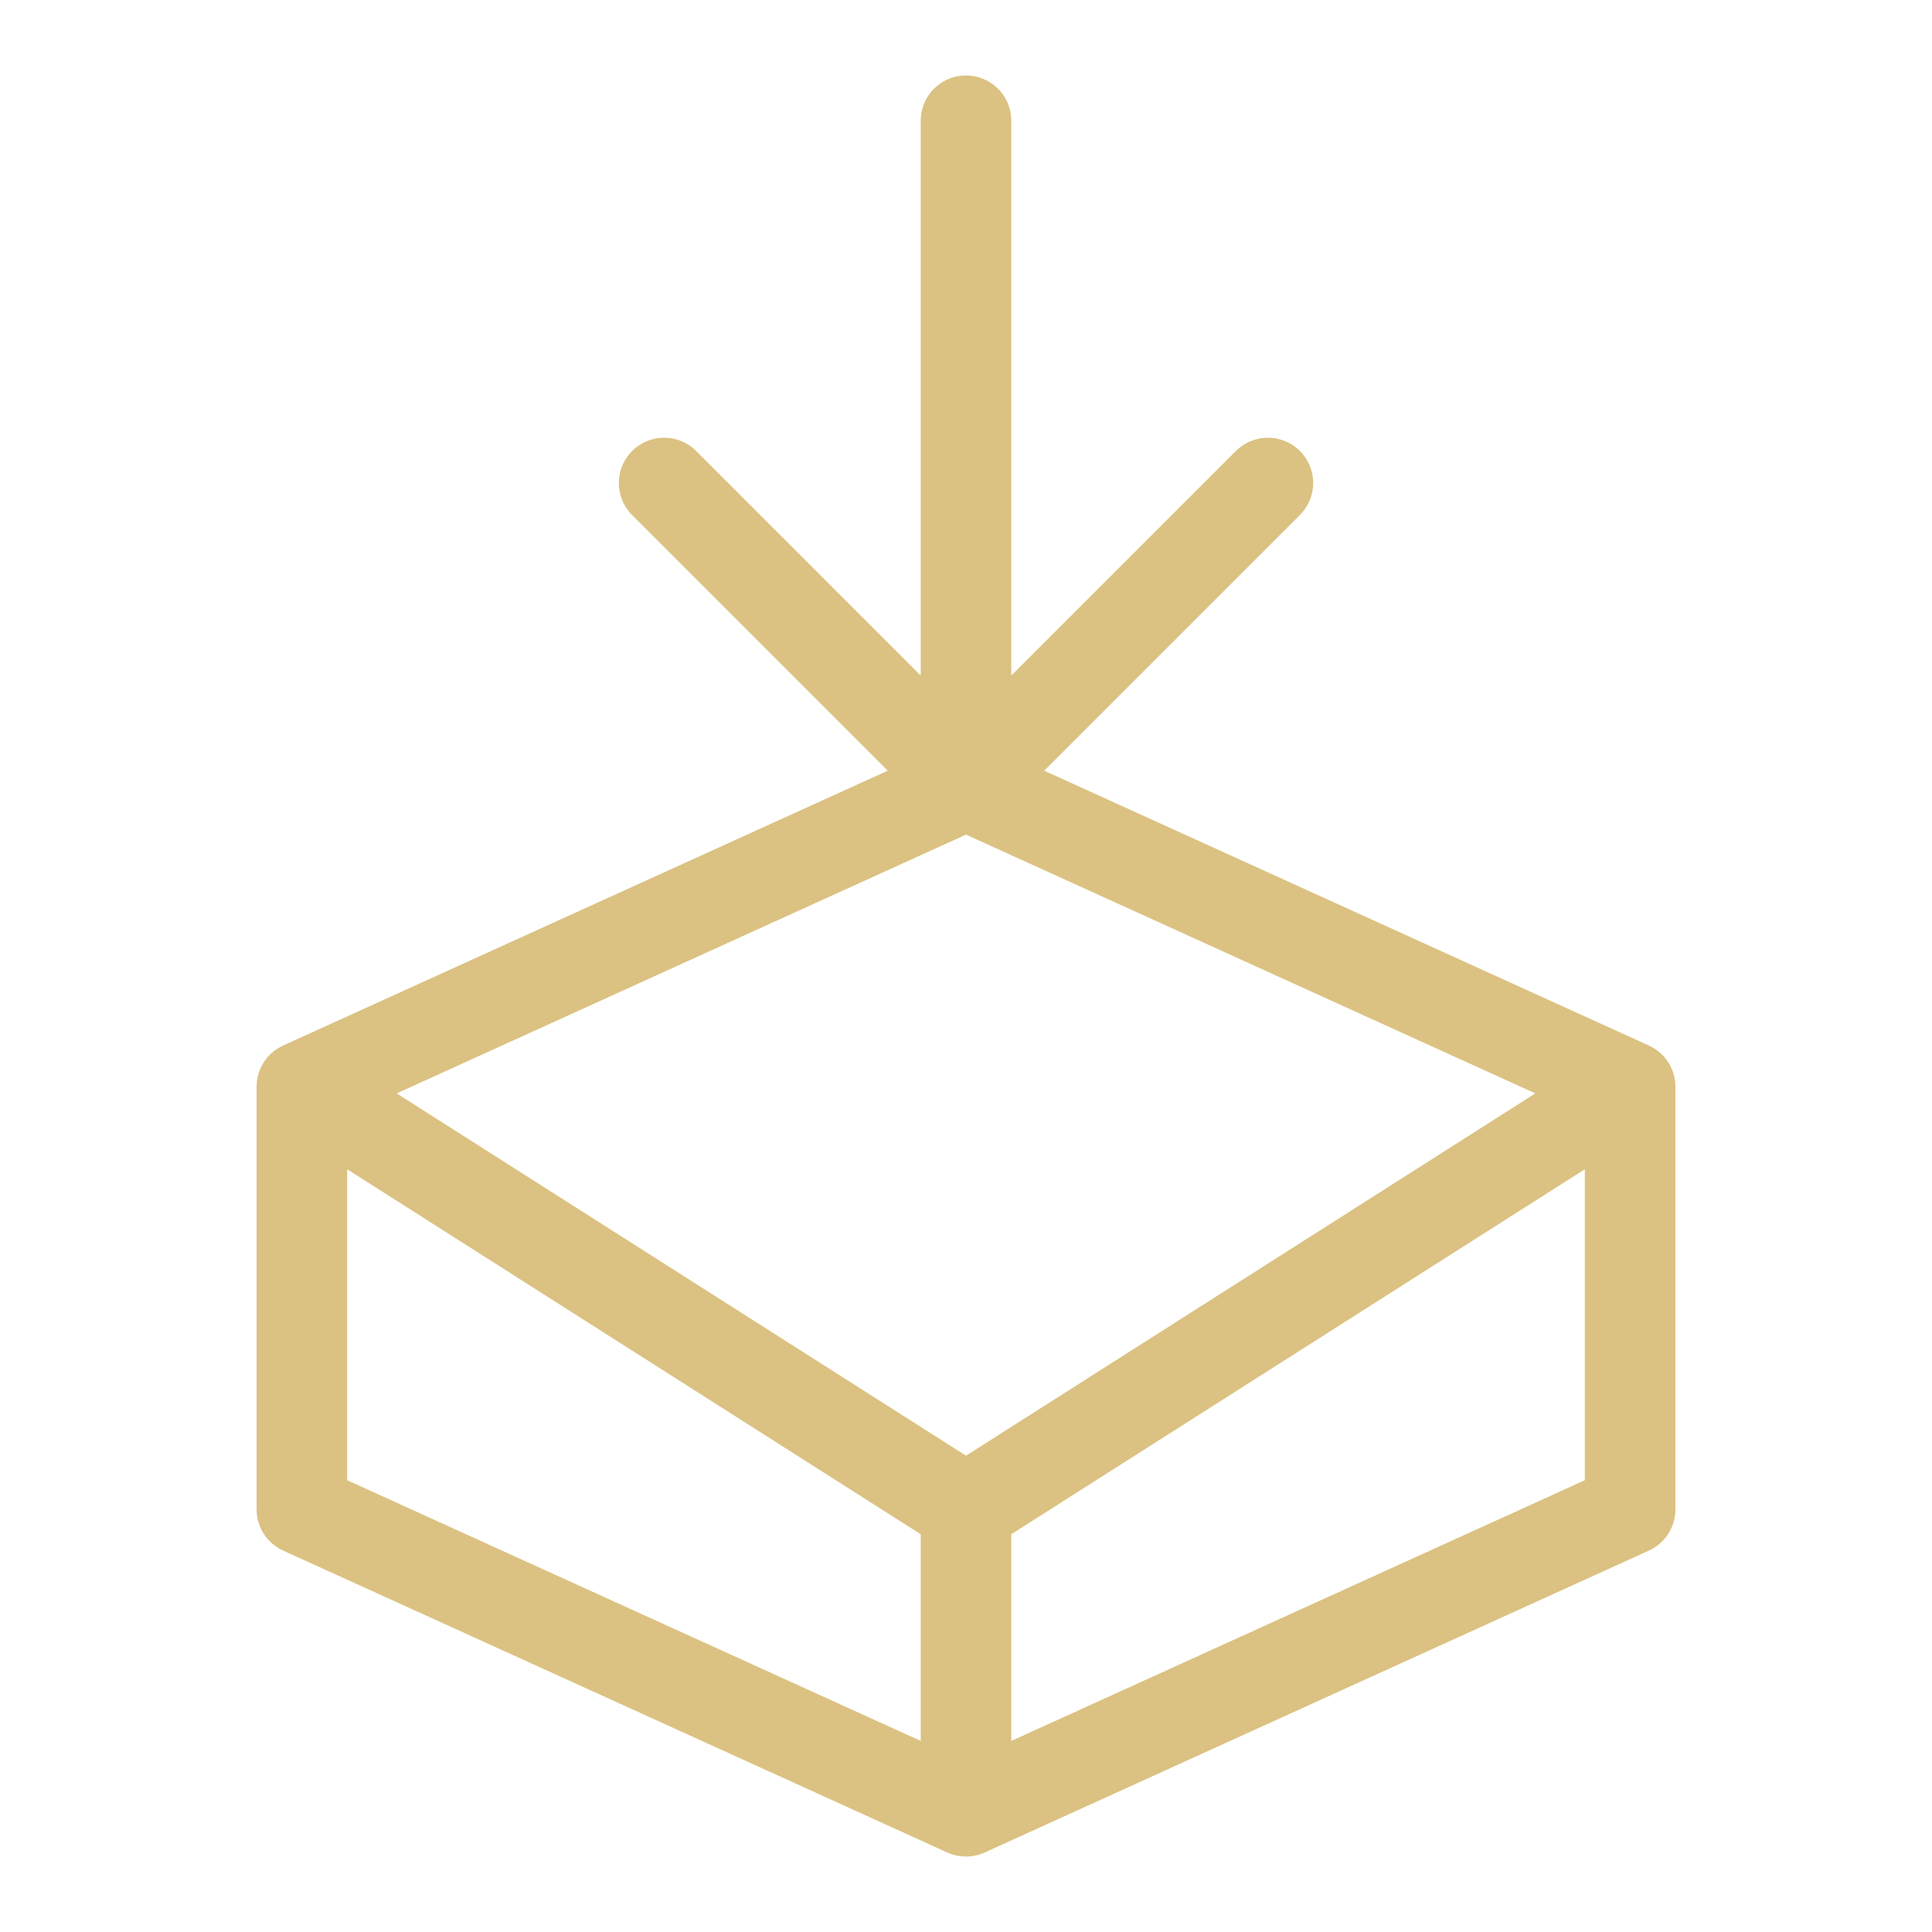
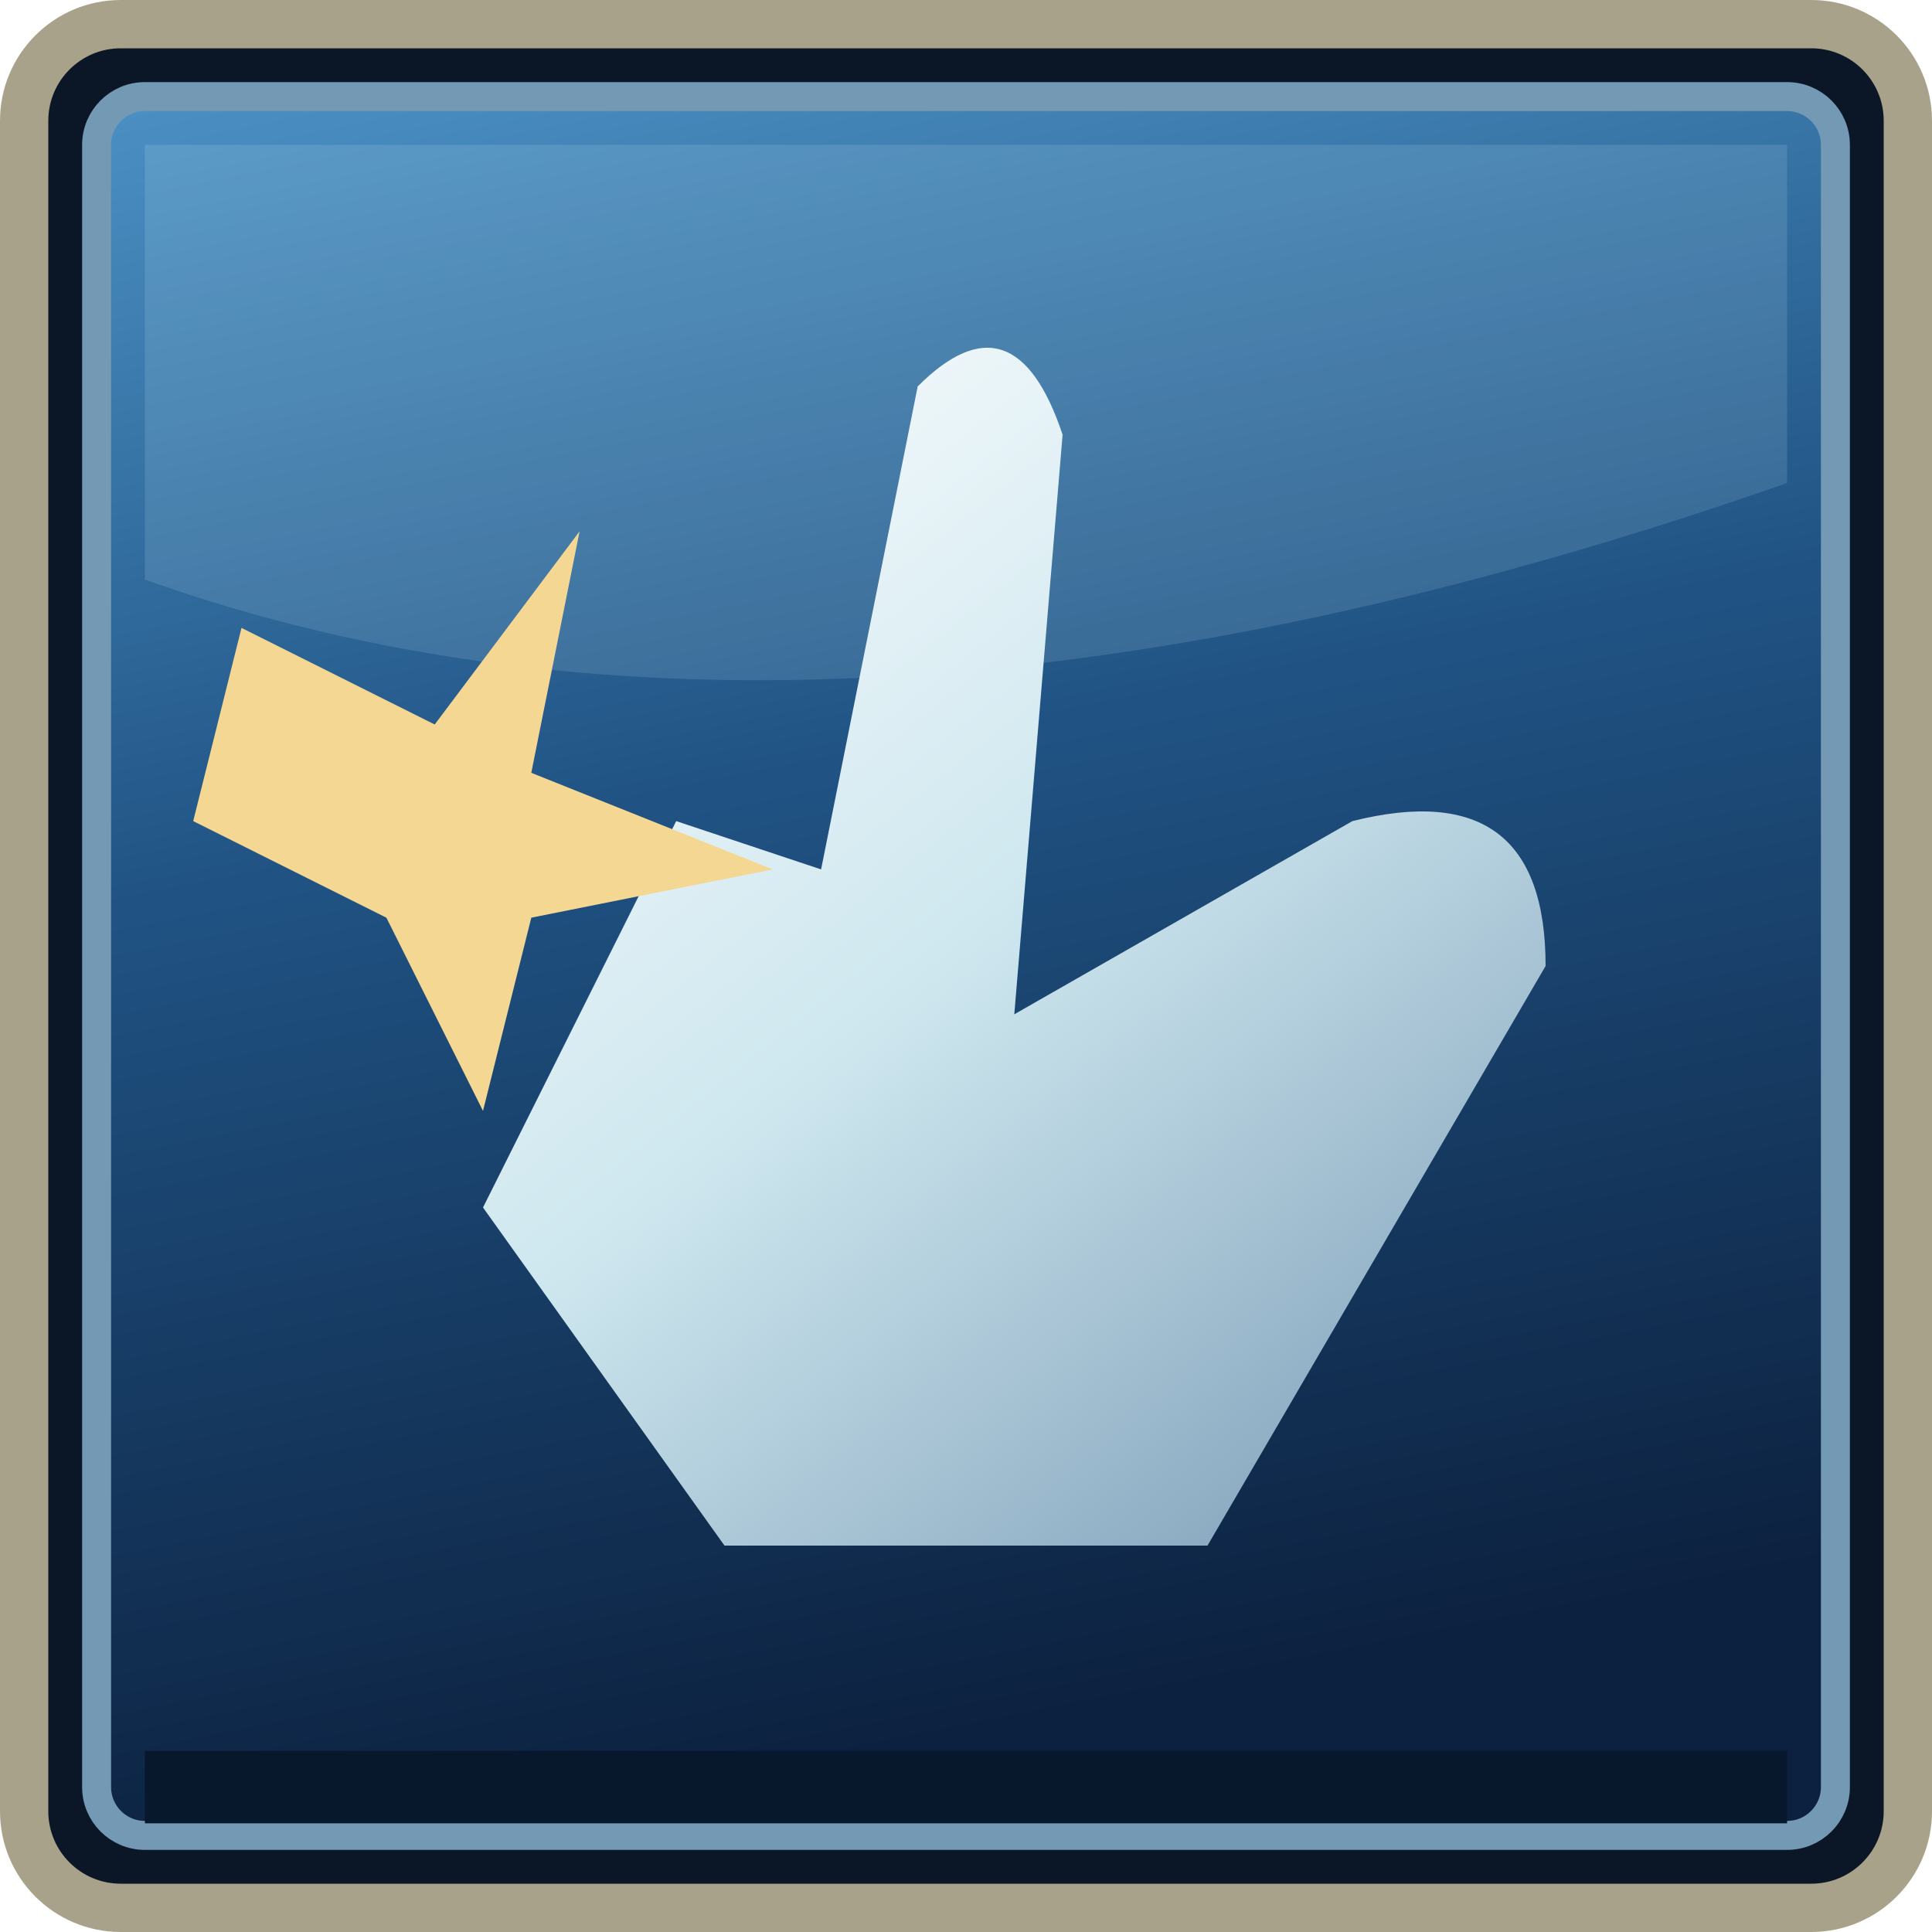
- <svg xmlns="http://www.w3.org/2000/svg" width="32" height="32" viewBox="0 0 32 32">
-   <g fill="none" stroke="#dbc282" stroke-width="1.5" stroke-linecap="round" stroke-linejoin="round">
-     <path d="M5 18L16 13 27 18 16 25Z M5 18V25L16 30 27 25V18M16 25V30M16 2V13M11 8L16 13 21 8" />
-   </g>
+ <svg xmlns="http://www.w3.org/2000/svg" width="40" height="40" viewBox="0 0 40 40">
+   <defs>
+     <linearGradient id="blue" x2="0.2" y2="1">
+       <stop stop-color="#4c91c4" />
+       <stop offset=".45" stop-color="#205384" />
+       <stop offset="1" stop-color="#0c213f" />
+     </linearGradient>
+     <linearGradient id="silver" x2=".7" y2="1">
+       <stop stop-color="#ffffff" />
+       <stop offset=".55" stop-color="#cee7ef" />
+       <stop offset="1" stop-color="#8baac1" />
+     </linearGradient>
+   </defs>
+   <rect x=".5" y=".5" width="39" height="39" rx="2" fill="#0b1726" stroke="#a9a28b" />
+   <rect x="2" y="2" width="36" height="36" rx="1" fill="url(#blue)" stroke="#7399b5" stroke-width=".6" />
+   <path d="M3 3h34v7Q17 17 3 12Z" fill="#d7f6ff" opacity=".13" />
+   <path d="M10 25l4-8 3 1 2-10q2-2 3 1l-1 12 7-4q4-1 4 3l-7 12H15Z" fill="url(#silver)" />
+   <path d="m5 13 4 2 3-4-1 5 5 2-5 1-1 4-2-4-4-2Z" fill="#f4d793" />
+   <path d="M3 37h34" stroke="#07172c" stroke-width="1.5" />
</svg>
